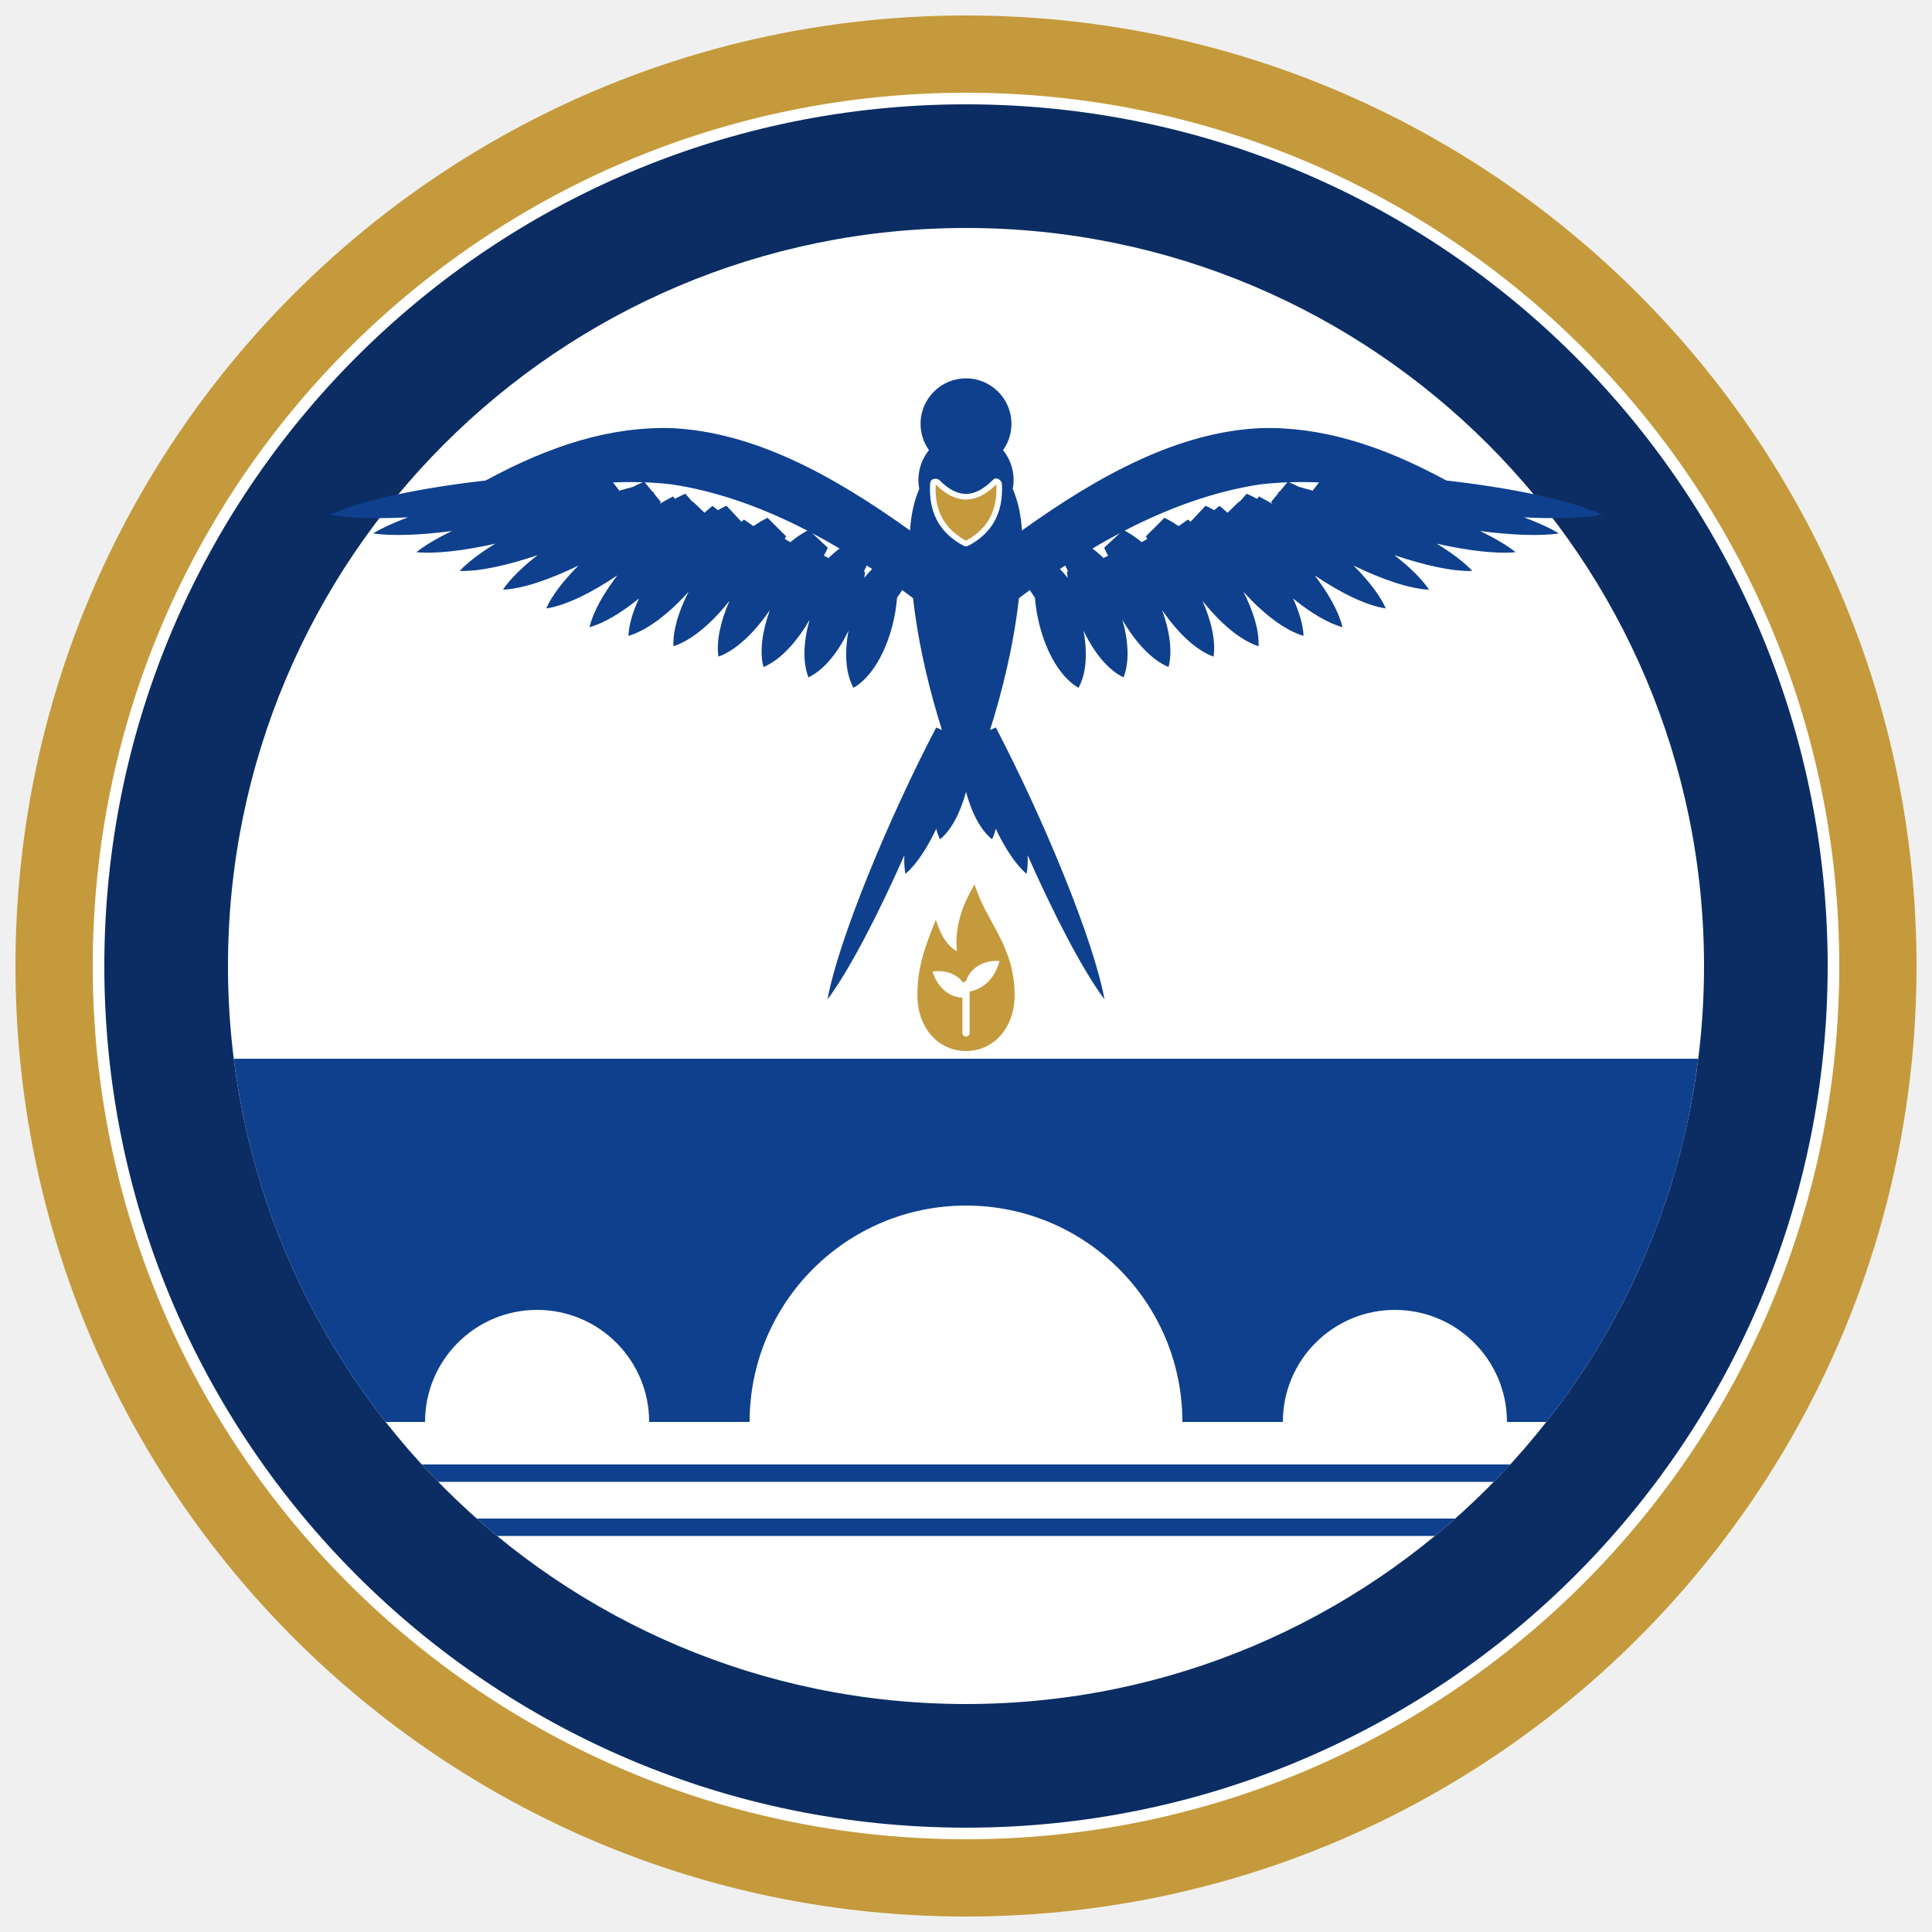
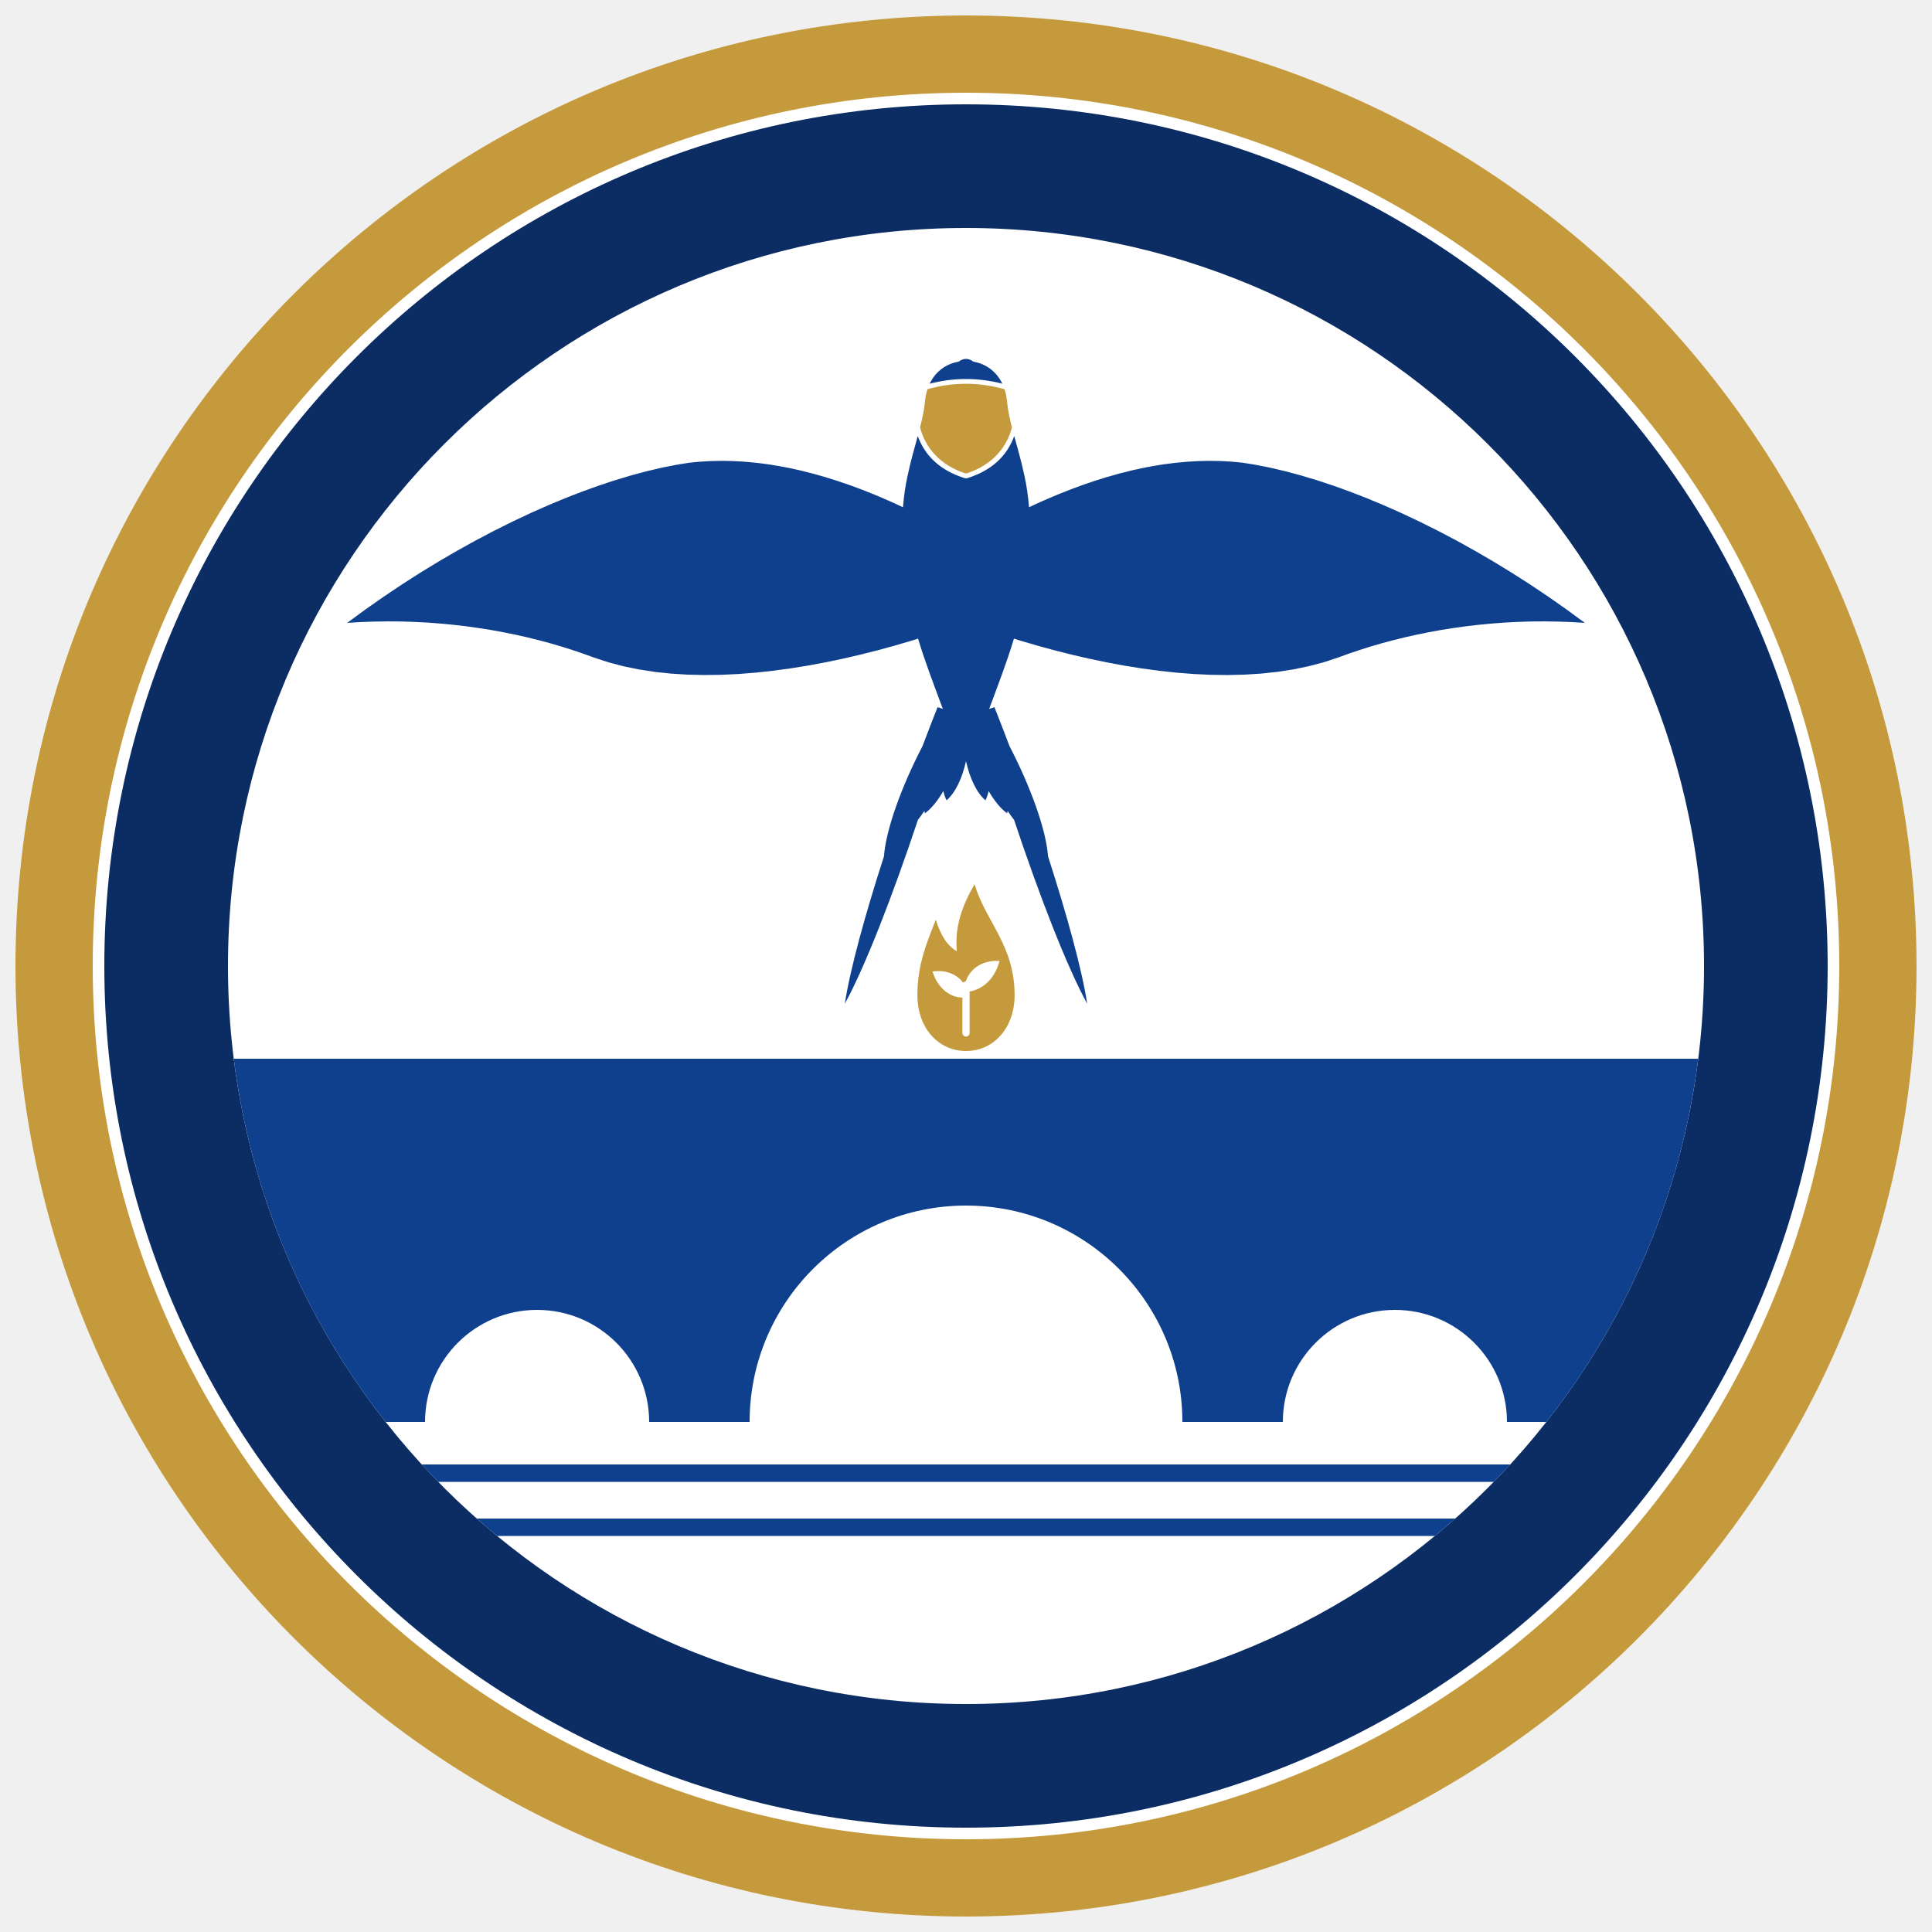
<svg xmlns="http://www.w3.org/2000/svg" viewBox="0 0 1000 1000" role="img" aria-label="קריית חינוך דרור · משלחת לגרמניה 2026">
  <path fill="#FFFFFF" d="M8 500C8 771.72 228.28 992 500 992C771.72 992 992 771.72 992 500C992 228.28 771.72 8 500 8C228.28 8 8 228.28 8 500Z" />
  <path fill="#0B2D63" d="M54 500C54 746.32 253.68 946 500 946C746.32 946 946 746.32 946 500C946 253.68 746.32 54 500 54C253.68 54 54 253.68 54 500ZM118 500C118 289.03 289.03 118 500 118C710.97 118 882 289.03 882 500C882 710.97 710.97 882 500 882C289.03 882 118 710.97 118 500Z" />
-   <path fill="#0F408E" d="M879.01 548H120.99C129.82 618.43 157.82 682.89 199.6 736H220C220 703.97 245.97 678 278 678C310.03 678 336 703.97 336 736H388C388 674.14 438.14 624 500 624C561.86 624 612 674.14 612 736H664C664 703.97 689.97 678 722 678C754.03 678 780 703.97 780 736H800.4C842.18 682.89 870.18 618.43 879.01 548ZM484.57 376.55C459.93 423.66 433.88 486.65 428.32 517.28C439.53 502.29 454.28 473.87 468.09 442.69C467.94 446.25 468.11 449.5 468.64 452.32C474.26 447.56 479.79 439.11 484.61 428.97C485.09 430.95 485.74 432.78 486.56 434.4C492.49 429.66 497.14 420.44 500 409.9C502.86 420.44 507.51 429.66 513.44 434.4C514.26 432.78 514.91 430.95 515.39 428.97C520.21 439.11 525.74 447.56 531.36 452.32C531.89 449.5 532.06 446.25 531.91 442.69C545.72 473.87 560.47 502.29 571.68 517.28C566.12 486.65 540.07 423.66 515.43 376.55L512.44 377.86C518.44 358.81 524.51 335.19 527.4 309.61C529.27 308.19 531.15 306.79 533.04 305.4C533.86 306.75 534.74 308.06 535.68 309.32C537.21 328.61 545.71 348.8 558.24 356C562.42 348.41 562.93 337.57 560.8 326.39C566.09 337.5 573.35 346.66 581.54 350.62C584.67 342.66 584.09 331.87 580.97 320.83C587.6 332.31 596.04 341.6 604.83 345.25C606.96 337.12 605.43 326.55 601.51 315.77C609.42 327.34 618.9 336.53 628.13 339.87C629.33 331.72 626.99 321.44 622.4 310.98C631.51 322.46 641.88 331.42 651.42 334.5C651.8 326.41 648.77 316.46 643.61 306.32C653.79 317.6 664.92 326.27 674.72 329.12C674.46 323.35 672.5 316.73 669.29 309.79C678.37 317.15 687.32 322.57 694.88 324.64C693.05 316.83 687.77 307.42 680.5 297.84C693.93 306.9 707.23 313.45 717.28 314.93C714.32 308.18 708.33 300.48 700.58 292.73C715.38 299.92 729.5 304.76 739.68 305.23C735.91 299.59 729.59 293.45 721.71 287.33C737.39 292.65 751.92 295.86 762.08 295.52C757.8 290.94 751.39 286.13 743.63 281.4C759.78 285 774.39 286.79 784.48 285.81C779.91 282.16 773.58 278.46 766.07 274.87C782.39 276.96 796.89 277.58 806.88 276.11C802.19 273.26 796.02 270.45 788.82 267.77C805.11 268.6 819.39 268.26 829.28 266.4C812.78 258.75 781.18 252.37 748.62 248.71C714.87 230.34 683.59 220.68 652.32 221.6C609.93 223.62 569.36 245.65 528.96 274.57C528.48 266.59 526.88 259.24 524.21 253.09C524.49 251.6 524.64 250.06 524.64 248.48C524.64 242.61 522.59 237.23 519.17 232.99C521.91 229.15 523.52 224.44 523.52 219.36C523.52 206.37 512.99 195.84 500 195.84C487.01 195.84 476.48 206.37 476.48 219.36C476.48 224.44 478.09 229.15 480.83 232.99C477.41 237.23 475.36 242.61 475.36 248.48C475.36 250.06 475.51 251.6 475.79 253.09C473.12 259.24 471.52 266.59 471.04 274.57C430.64 245.65 390.07 223.62 347.68 221.6C316.41 220.68 285.13 230.34 251.38 248.71C218.82 252.37 187.22 258.75 170.72 266.4C180.61 268.26 194.89 268.6 211.18 267.77C203.98 270.45 197.81 273.26 193.12 276.11C203.11 277.58 217.61 276.96 233.93 274.87C226.42 278.46 220.09 282.16 215.52 285.81C225.61 286.79 240.22 285 256.37 281.4C248.61 286.13 242.2 290.94 237.92 295.52C248.08 295.86 262.61 292.65 278.29 287.33C270.41 293.45 264.09 299.59 260.32 305.23C270.5 304.76 284.62 299.92 299.42 292.73C291.67 300.48 285.68 308.18 282.72 314.93C292.77 313.45 306.07 306.9 319.5 297.84C312.23 307.42 306.95 316.83 305.12 324.64C312.68 322.57 321.63 317.15 330.71 309.79C327.5 316.73 325.54 323.35 325.28 329.12C335.08 326.27 346.21 317.6 356.39 306.32C351.23 316.46 348.2 326.41 348.58 334.5C358.12 331.42 368.49 322.46 377.6 310.98C373.01 321.44 370.67 331.72 371.87 339.87C381.1 336.53 390.58 327.34 398.49 315.77C394.57 326.55 393.04 337.12 395.17 345.25C403.96 341.6 412.4 332.31 419.03 320.83C415.91 331.87 415.33 342.66 418.46 350.62C426.65 346.66 433.91 337.5 439.2 326.39C437.07 337.57 437.58 348.41 441.76 356C454.29 348.8 462.79 328.61 464.32 309.32C465.26 308.06 466.14 306.75 466.96 305.4C468.85 306.79 470.73 308.19 472.6 309.61C475.49 335.19 481.56 358.81 487.56 377.86ZM781.71 758H218.29C221.08 761.05 223.92 764.05 226.81 767H773.19C776.08 764.05 778.92 761.05 781.71 758ZM753.24 786H246.76C250.21 789.06 253.73 792.06 257.29 795H742.71C746.27 792.06 749.79 789.06 753.24 786ZM486.38 248.66Q493.37 255.65 500 255.65Q506.63 255.65 513.62 248.66Q515.68 246.6 517.74 248.66Q518.53 249.45 518.59 250.56Q519.81 272.57 501.37 282.41Q500 283.14 498.63 282.41Q480.19 272.57 481.41 250.56Q481.57 247.65 484.48 247.81Q485.59 247.87 486.38 248.66ZM666.29 249.65 662.29 254.51 662.02 254.4 661.25 255.77 657.93 259.79C658.12 260.08 658.3 260.36 658.49 260.65L658.45 260.73C656.17 259.4 653.89 258.14 651.64 256.95L650.68 258.2C648.9 257.22 647.09 256.33 645.26 255.55L641.51 259.82L641.3 259.67L635.37 265.38C634.01 264.16 632.63 262.97 631.25 261.83L628.43 264.05C626.97 263.22 625.48 262.46 623.98 261.77L616.21 270.08C615.79 269.69 615.36 269.3 614.93 268.91L610.02 272.32C607.67 270.69 605.22 269.24 602.72 268.01L593.13 277.59C593.35 278.04 593.58 278.49 593.81 278.93L590.94 280.64C588.19 278.35 585.22 276.31 582.14 274.64C605.1 262.78 628.71 254.26 652.32 250.72C656.97 250.17 661.63 249.83 666.29 249.65ZM333.71 249.65C338.37 249.83 343.03 250.17 347.68 250.72C371.29 254.26 394.9 262.78 417.86 274.64C414.78 276.31 411.81 278.35 409.06 280.64L406.19 278.93C406.42 278.49 406.65 278.04 406.87 277.59L397.28 268.01C394.78 269.24 392.33 270.69 389.98 272.32L385.07 268.91C384.64 269.3 384.21 269.69 383.79 270.08L376.02 261.77C374.52 262.46 373.03 263.22 371.57 264.05L368.75 261.83C367.37 262.97 365.99 264.16 364.63 265.38L358.7 259.67C358.63 259.72 358.56 259.77 358.49 259.82L354.74 255.55C352.91 256.33 351.1 257.22 349.32 258.2L348.36 256.95C346.11 258.14 343.83 259.4 341.55 260.73L341.51 260.65C341.7 260.36 341.88 260.08 342.07 259.79L338.75 255.77L337.98 254.4C337.89 254.44 337.8 254.47 337.71 254.51ZM579.62 275.96 571.52 283.5C572.13 284.9 572.81 286.27 573.55 287.63L571.15 288.82C569.36 287.06 567.43 285.41 565.41 283.92C570.11 281.14 574.85 278.48 579.62 275.96ZM420.38 275.96C425.15 278.48 429.89 281.14 434.59 283.92C432.57 285.41 430.64 287.06 428.85 288.82L426.45 287.63C427.19 286.27 427.87 284.9 428.48 283.5ZM317.27 249.7C322.44 249.49 327.6 249.45 332.74 249.62C330.99 250.35 329.25 251.17 327.54 252.07L327.52 252.03C325.16 252.65 322.76 253.32 320.34 254.03Q320.41 253.93 320.48 253.83ZM682.73 249.7 679.52 253.83Q679.59 253.93 679.66 254.03C677.24 253.32 674.84 252.65 672.48 252.03L672.46 252.07C670.75 251.17 669.01 250.35 667.26 249.62C672.4 249.45 677.56 249.49 682.73 249.7ZM551.34 292.7C551.82 293.72 552.33 294.73 552.88 295.72L552.25 295.97C552.35 297 552.47 298.04 552.62 299.08C551.38 297.49 550.04 295.96 548.6 294.51C549.51 293.9 550.42 293.3 551.34 292.7ZM448.66 292.7C449.58 293.3 450.49 293.9 451.4 294.51C449.96 295.96 448.62 297.49 447.38 299.08C447.53 298.04 447.65 297 447.75 295.97L447.12 295.72C447.67 294.73 448.18 293.72 448.66 292.7Z" />
-   <path fill="#C49A3C" d="M8 500C8 771.72 228.28 992 500 992C771.72 992 992 771.72 992 500C992 228.28 771.72 8 500 8C228.28 8 8 228.28 8 500ZM48 500C48 250.37 250.37 48 500 48C749.63 48 952 250.37 952 500C952 749.63 749.63 952 500 952C250.37 952 48 749.63 48 500ZM504.42 457.64C497.62 469.54 494.22 479.74 495.24 492.32C490.82 489.94 487.08 484.84 484.36 476C479.94 487.56 474.84 498.78 474.84 515.1C474.84 532.1 485.72 544 500 544C514.28 544 525.16 532.1 525.16 515.1C525.16 489.26 510.2 477.02 504.42 457.64ZM484.32 250.72Q483.2 270.88 500 279.84Q516.8 270.88 515.68 250.72Q500 266.4 484.32 250.72ZM501.87 513.19V534.65C501.87 535.68 501.03 536.52 500 536.52C498.97 536.52 498.13 535.68 498.13 534.65V516.35C491.76 516.28 485.36 511.56 482.66 502.86C489.61 501.83 495.39 504.31 498.53 508.67C498.85 508.27 499.33 508 499.88 507.96C502.26 501.01 508.95 496.8 517.34 497.42C514.93 506.76 508.51 512.1 501.87 513.19Z" />
+   <path fill="#0F408E" d="M879.01 548H120.99C129.82 618.43 157.82 682.89 199.6 736H220C220 703.97 245.97 678 278 678C310.03 678 336 703.97 336 736H388C388 674.14 438.14 624 500 624C561.86 624 612 674.14 612 736H664C664 703.97 689.97 678 722 678C754.03 678 780 703.97 780 736H800.4C842.18 682.89 870.18 618.43 879.01 548ZM485.29 366.01C482.7 372.53 480.08 379.29 477.47 386.22C466.94 406.48 458.57 429.01 457.54 443.23C447.68 473.77 439.93 502.02 437.28 519.52C447.84 500.27 462.2 463.15 475.1 424.4C476.22 422.95 477.35 421.39 478.45 419.74C478.53 420.15 478.62 420.56 478.72 420.96C482.1 418.53 485.37 414.45 488.29 409.43C488.67 411.21 489.21 412.83 489.92 414.24C494.54 410.38 498.06 402.64 500 394.03C501.94 402.64 505.46 410.38 510.08 414.24C510.79 412.83 511.33 411.21 511.71 409.43C514.63 414.45 517.9 418.53 521.28 420.96C521.38 420.56 521.47 420.15 521.55 419.74C522.65 421.39 523.78 422.95 524.9 424.4C537.8 463.15 552.16 500.27 562.72 519.52C560.07 502.02 552.32 473.77 542.46 443.23C541.43 429.01 533.06 406.48 522.53 386.22C519.92 379.29 517.3 372.53 514.71 366.01L511.99 366.93C516.55 354.61 521.16 342.76 524.81 330.56L528.64 331.75L537.26 334.27L546.02 336.66L554.87 338.89L563.81 340.95L572.8 342.83L581.83 344.51L590.88 345.96L599.92 347.19L608.92 348.16L617.88 348.87L626.76 349.28L635.55 349.39L644.23 349.19L652.78 348.65L661.16 347.76L669.36 346.49L677.35 344.84L685.11 342.8L692.64 340.32L698.08 338.35L703.65 336.47L709.35 334.66L715.16 332.97L721.1 331.38L727.14 329.88L733.27 328.5L739.52 327.24L745.85 326.08L752.28 325.07L758.79 324.16L765.37 323.39L772.04 322.75L778.77 322.24L785.57 321.9L792.42 321.68L799.33 321.63L806.29 321.73L813.29 321.97L820.32 322.4L810.88 315.48L801.39 308.83L791.87 302.45L782.35 296.36L772.82 290.55L767.12 287.23V287.2L765.19 286.11L763.32 285.03L759.6 282.96L756.27 281.08L754.96 280.39L753.87 279.78L749.28 277.37L745.48 275.35L744.7 274.96L744.48 274.84L735.17 270.19L734.97 270.09L734.8 270.01L732.74 269.04L725.96 265.84L725.34 265.56L724.26 265.06L720.42 263.38L716.87 261.8L715.52 261.23L713.86 260.51L711.4 259.51L707.91 258.04L705.29 257.03L703.66 256.36L701.82 255.67L699.1 254.62L695.77 253.41L693.67 252.62L692.46 252.21L690.48 251.49L686.25 250.09L683.93 249.3L683.03 249.02L682.03 248.69L675.86 246.83L674.45 246.4L674.26 246.35L673.8 246.21L665.8 244.04L665.56 243.99L665.28 243.91L662.92 243.36L658.05 242.21L657.42 242.08L656.43 241.85L653.83 241.36L650.56 240.7L649.11 240.46L647.94 240.24L646.72 240.07L643.36 239.52L641.21 239.31L640.46 239.21L639.26 239.12L637.64 238.96L635.26 238.83L633.87 238.72L633.08 238.7L631.87 238.64L628.19 238.57L627.24 238.55L626.96 238.55L626.08 238.53L621.36 238.63L620.57 238.65L620.44 238.65L620.27 238.66L614.42 238.99L614.05 239.03L613.87 239.04L612.5 239.17L608.54 239.54L607.91 239.62L607.13 239.7L604.84 240.01L602.65 240.29L601.71 240.44L600.36 240.63L598.28 241L596.73 241.24L595.27 241.53L593.56 241.83L592.14 242.13L590.8 242.39L588.61 242.88L586.74 243.27L585.8 243.5L584.84 243.72L582.03 244.44L579.9 244.96L579.23 245.15L578.87 245.24L573.37 246.8L573.04 246.89L573.02 246.9L572.88 246.93L566.88 248.82L566.48 248.95L566.16 249.05L564.38 249.66L560.87 250.85L560.14 251.12L559.26 251.43L557.29 252.16L554.85 253.06L553.45 253.61L552.35 254.02L550.74 254.68L548.81 255.44L546.94 256.21L545.44 256.82L544.25 257.34L542.77 257.96L540.58 258.93L538.51 259.83L537.23 260.41L536.74 260.63L534.83 261.52L532.62 262.54C532.17 256.88 531.39 251.41 530.24 246.24C528.58 238.47 526.64 231.81 524.97 225.7Q519.13 241.67 500.74 247.47Q500 247.7 499.26 247.47Q480.87 241.67 475.03 225.7C473.36 231.81 471.42 238.47 469.76 246.24C468.61 251.41 467.83 256.88 467.38 262.54L465.17 261.52L463.26 260.63L462.77 260.41L461.49 259.83L459.42 258.93L457.23 257.96L455.75 257.34L454.56 256.82L453.06 256.21L451.19 255.44L449.26 254.68L447.65 254.02L446.55 253.61L445.15 253.06L442.71 252.16L440.74 251.43L439.86 251.12L439.13 250.85L435.62 249.66L433.84 249.05L433.52 248.95L433.12 248.82L427.12 246.93L426.98 246.9L426.96 246.89L426.63 246.8L421.13 245.24L420.77 245.15L420.1 244.96L417.97 244.44L415.16 243.72L414.2 243.5L413.26 243.27L411.39 242.88L409.2 242.39L407.86 242.13L406.44 241.83L404.73 241.53L403.27 241.24L401.72 241L399.64 240.63L398.29 240.44L397.35 240.29L395.16 240.01L392.87 239.7L392.09 239.62L391.46 239.54L387.5 239.17L386.13 239.04L385.95 239.03L385.58 238.99L379.73 238.66L379.56 238.65L379.43 238.65L378.64 238.63L373.92 238.53L373.04 238.55L372.76 238.55L371.81 238.57L368.13 238.64L366.92 238.7L366.13 238.72L364.74 238.83L362.36 238.96L360.74 239.12L359.54 239.21L358.79 239.31L356.64 239.52L353.28 240.07L352.06 240.24L350.89 240.46L349.44 240.7L346.17 241.36L343.57 241.85L342.58 242.08L341.95 242.21L337.08 243.36L334.72 243.91L334.44 243.99L334.2 244.04L326.2 246.21L325.74 246.35L325.55 246.4L324.14 246.83L317.97 248.69L316.97 249.02L316.07 249.3L313.75 250.09L309.52 251.49L307.54 252.21L306.33 252.62L304.23 253.41L300.9 254.62L298.18 255.67L296.34 256.36L294.71 257.03L292.09 258.04L288.6 259.51L286.14 260.51L284.48 261.23L283.13 261.8L279.58 263.38L275.74 265.06L274.66 265.56L274.04 265.84L267.26 269.04L265.2 270.01L265.03 270.09L264.83 270.19L255.52 274.84L255.3 274.96L254.52 275.35L250.72 277.37L246.13 279.78L245.04 280.39L243.73 281.08L240.4 282.96L236.68 285.03L234.81 286.11L232.88 287.2V287.23L227.18 290.55L217.65 296.36L208.13 302.45L198.61 308.83L189.12 315.48L179.68 322.4L186.71 321.97L193.71 321.73L200.67 321.63L207.58 321.68L214.43 321.9L221.23 322.24L227.96 322.75L234.63 323.39L241.21 324.16L247.72 325.07L254.15 326.08L260.48 327.24L266.73 328.5L272.86 329.88L278.9 331.38L284.84 332.97L290.65 334.66L296.35 336.47L301.92 338.35L307.36 340.32L314.89 342.8L322.65 344.84L330.64 346.49L338.84 347.76L347.22 348.65L355.77 349.19L364.45 349.39L373.24 349.28L382.12 348.87L391.08 348.16L400.08 347.19L409.12 345.96L418.17 344.51L427.2 342.83L436.19 340.95L445.13 338.89L453.98 336.66L462.74 334.27L471.36 331.75L475.19 330.56C478.84 342.76 483.45 354.61 488.01 366.93ZM781.71 758H218.29C221.08 761.05 223.92 764.05 226.81 767H773.19C776.08 764.05 778.92 761.05 781.71 758ZM753.24 786H246.76C250.21 789.06 253.73 792.06 257.29 795H742.71C746.27 792.06 749.79 789.06 753.24 786ZM518.8 198.6C515.77 192.28 510.35 188.31 503.84 187.2Q501.92 185.76 500 185.76Q498.08 185.76 496.16 187.2C489.65 188.31 484.23 192.28 481.2 198.6Q500 193.75 518.8 198.6Z" />
+   <path fill="#C49A3C" d="M8 500C8 771.72 228.28 992 500 992C771.72 992 992 771.72 992 500C992 228.28 771.72 8 500 8C228.28 8 8 228.28 8 500ZM48 500C48 250.37 250.37 48 500 48C749.63 48 952 250.37 952 500C952 749.63 749.63 952 500 952C250.37 952 48 749.63 48 500ZM504.42 457.64C497.62 469.54 494.22 479.74 495.24 492.32C490.82 489.94 487.08 484.84 484.36 476C479.94 487.56 474.84 498.78 474.84 515.1C474.84 532.1 485.72 544 500 544C514.28 544 525.16 532.1 525.16 515.1C525.16 489.26 510.2 477.02 504.42 457.64ZM519.95 201.46Q500 195.82 480.05 201.46C479.38 203.5 478.92 205.74 478.72 208.16C478.29 212.42 477.38 216.69 476.23 221.2C478.87 231.65 486.51 240.86 500 245.12C513.49 240.86 521.13 231.65 523.77 221.2C522.62 216.69 521.71 212.42 521.28 208.16C521.08 205.74 520.62 203.5 519.95 201.46ZM501.87 513.19V534.65C501.87 535.68 501.03 536.52 500 536.52C498.97 536.52 498.13 535.68 498.13 534.65V516.35C491.76 516.28 485.36 511.56 482.66 502.86C489.61 501.83 495.39 504.31 498.53 508.67C498.85 508.27 499.33 508 499.88 507.96C502.26 501.01 508.95 496.8 517.34 497.42C514.93 506.76 508.51 512.1 501.87 513.19Z" />
</svg>
